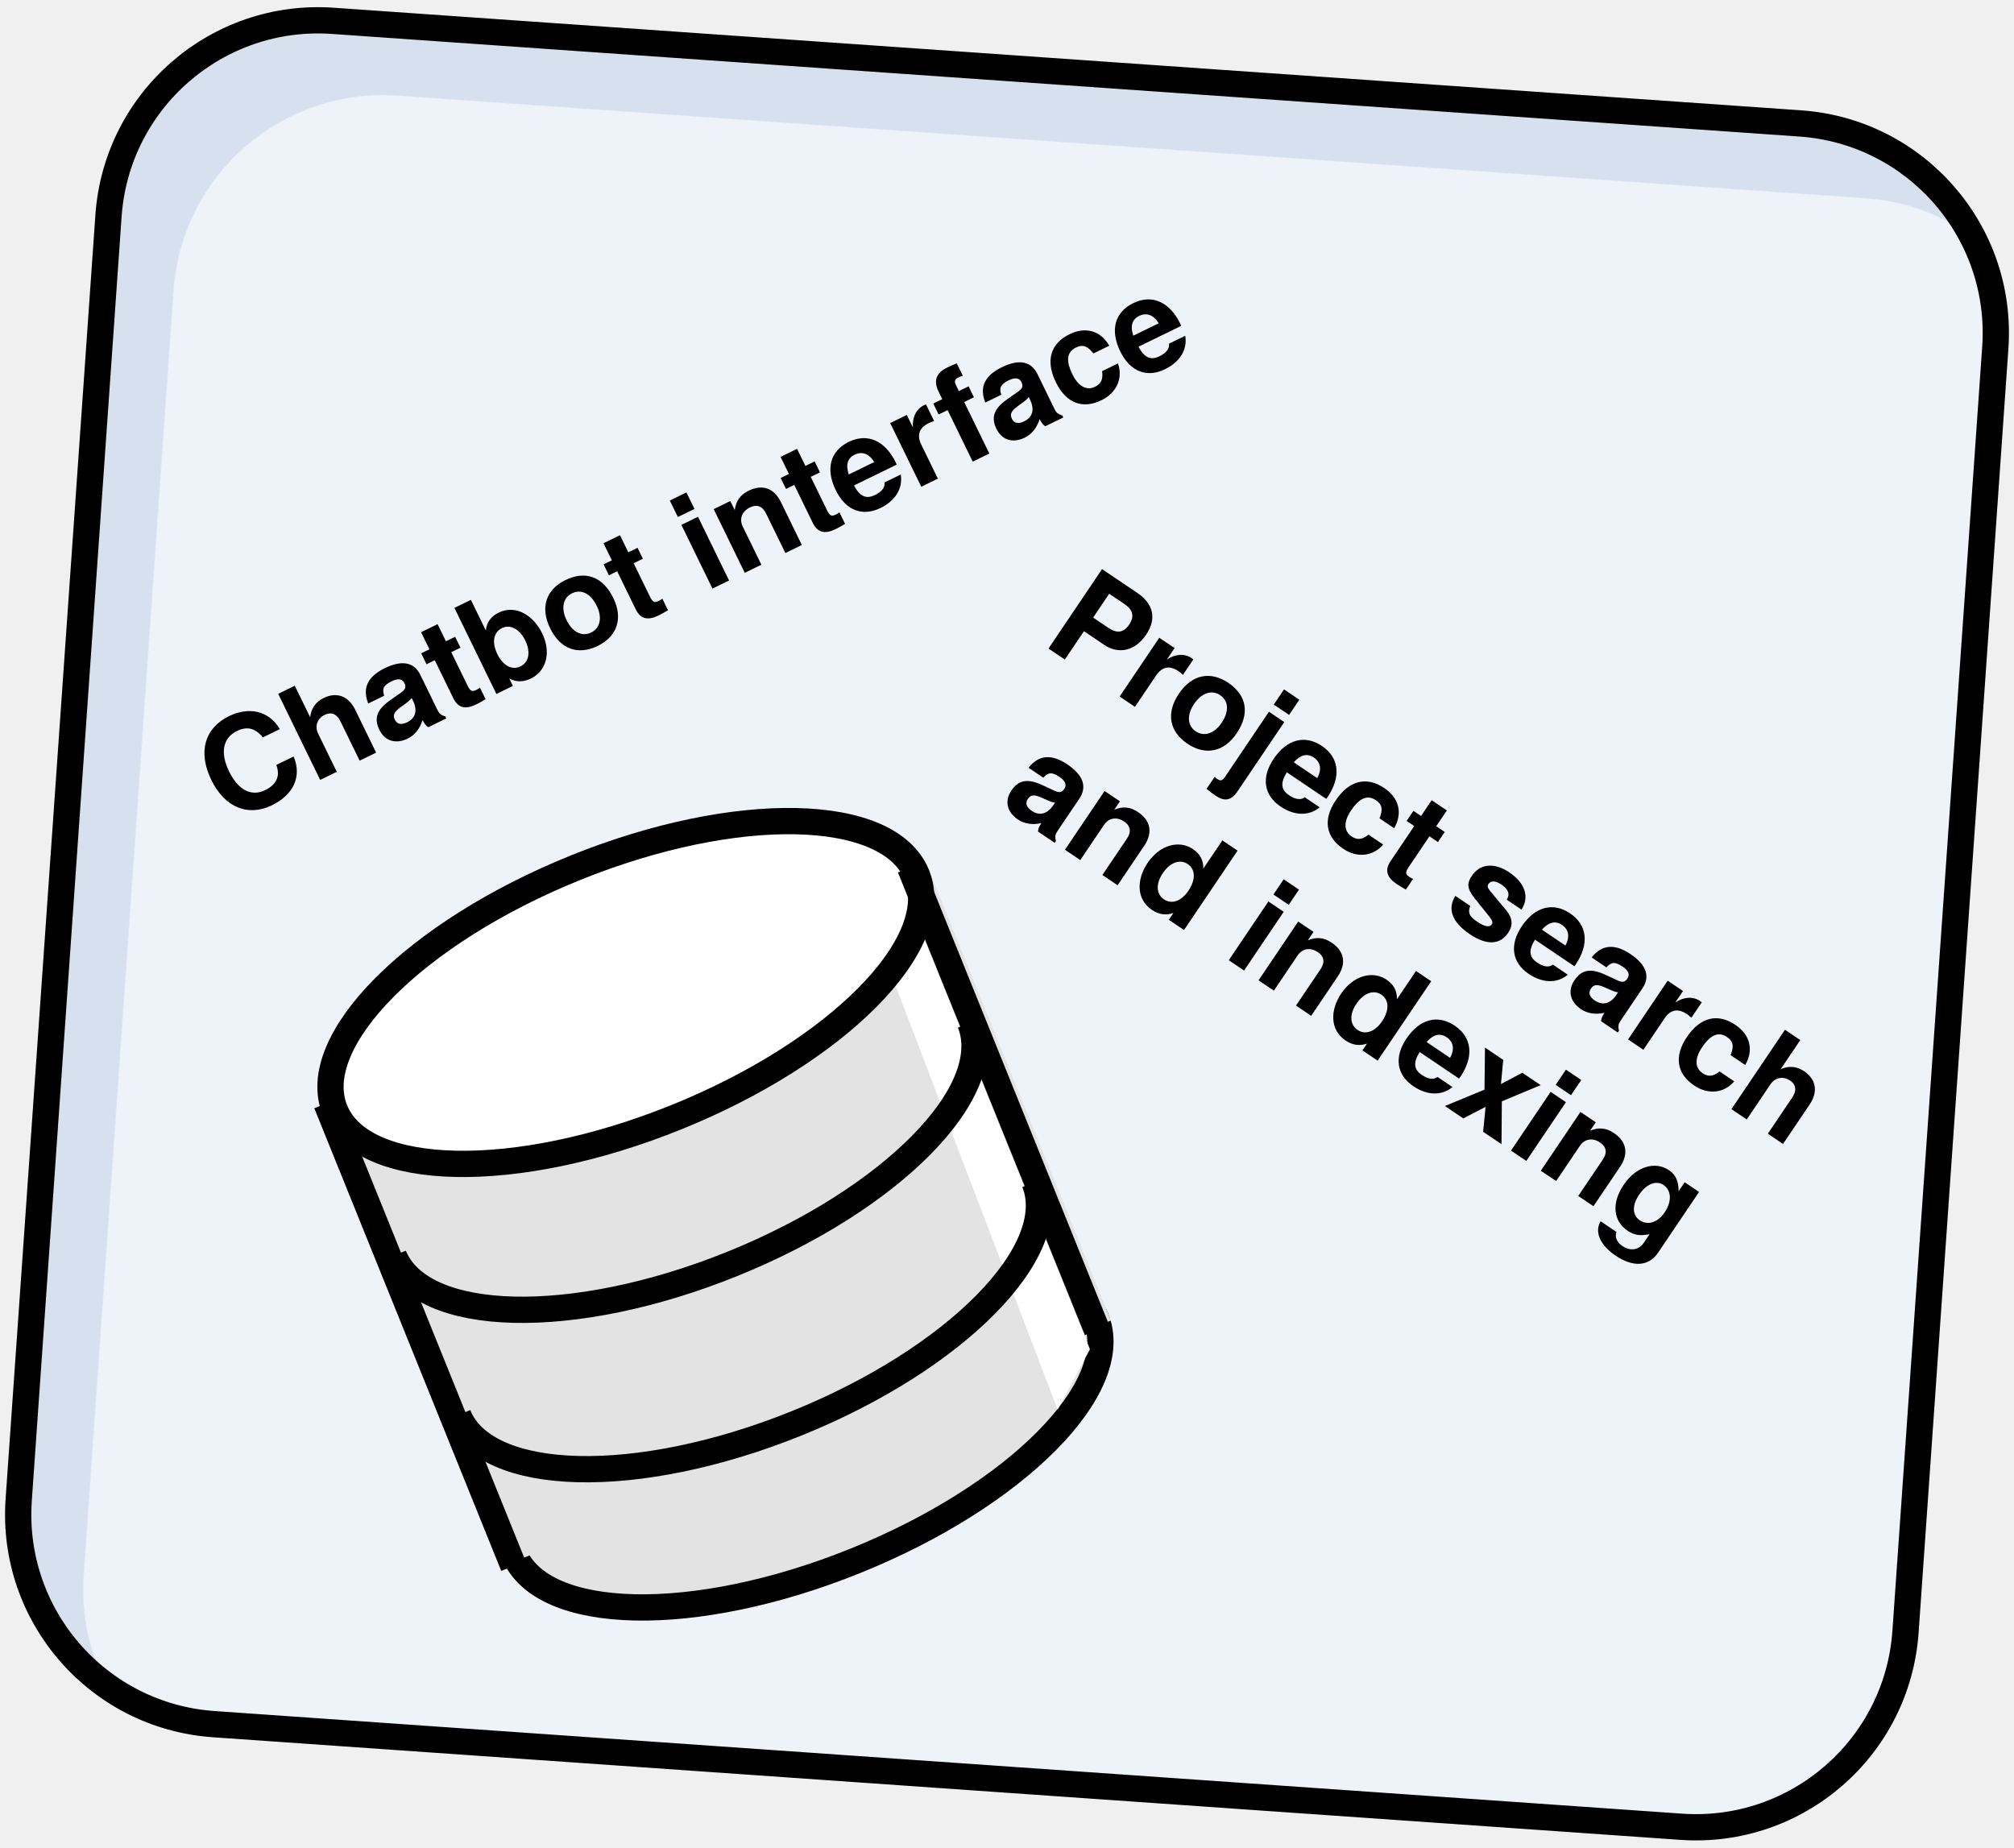
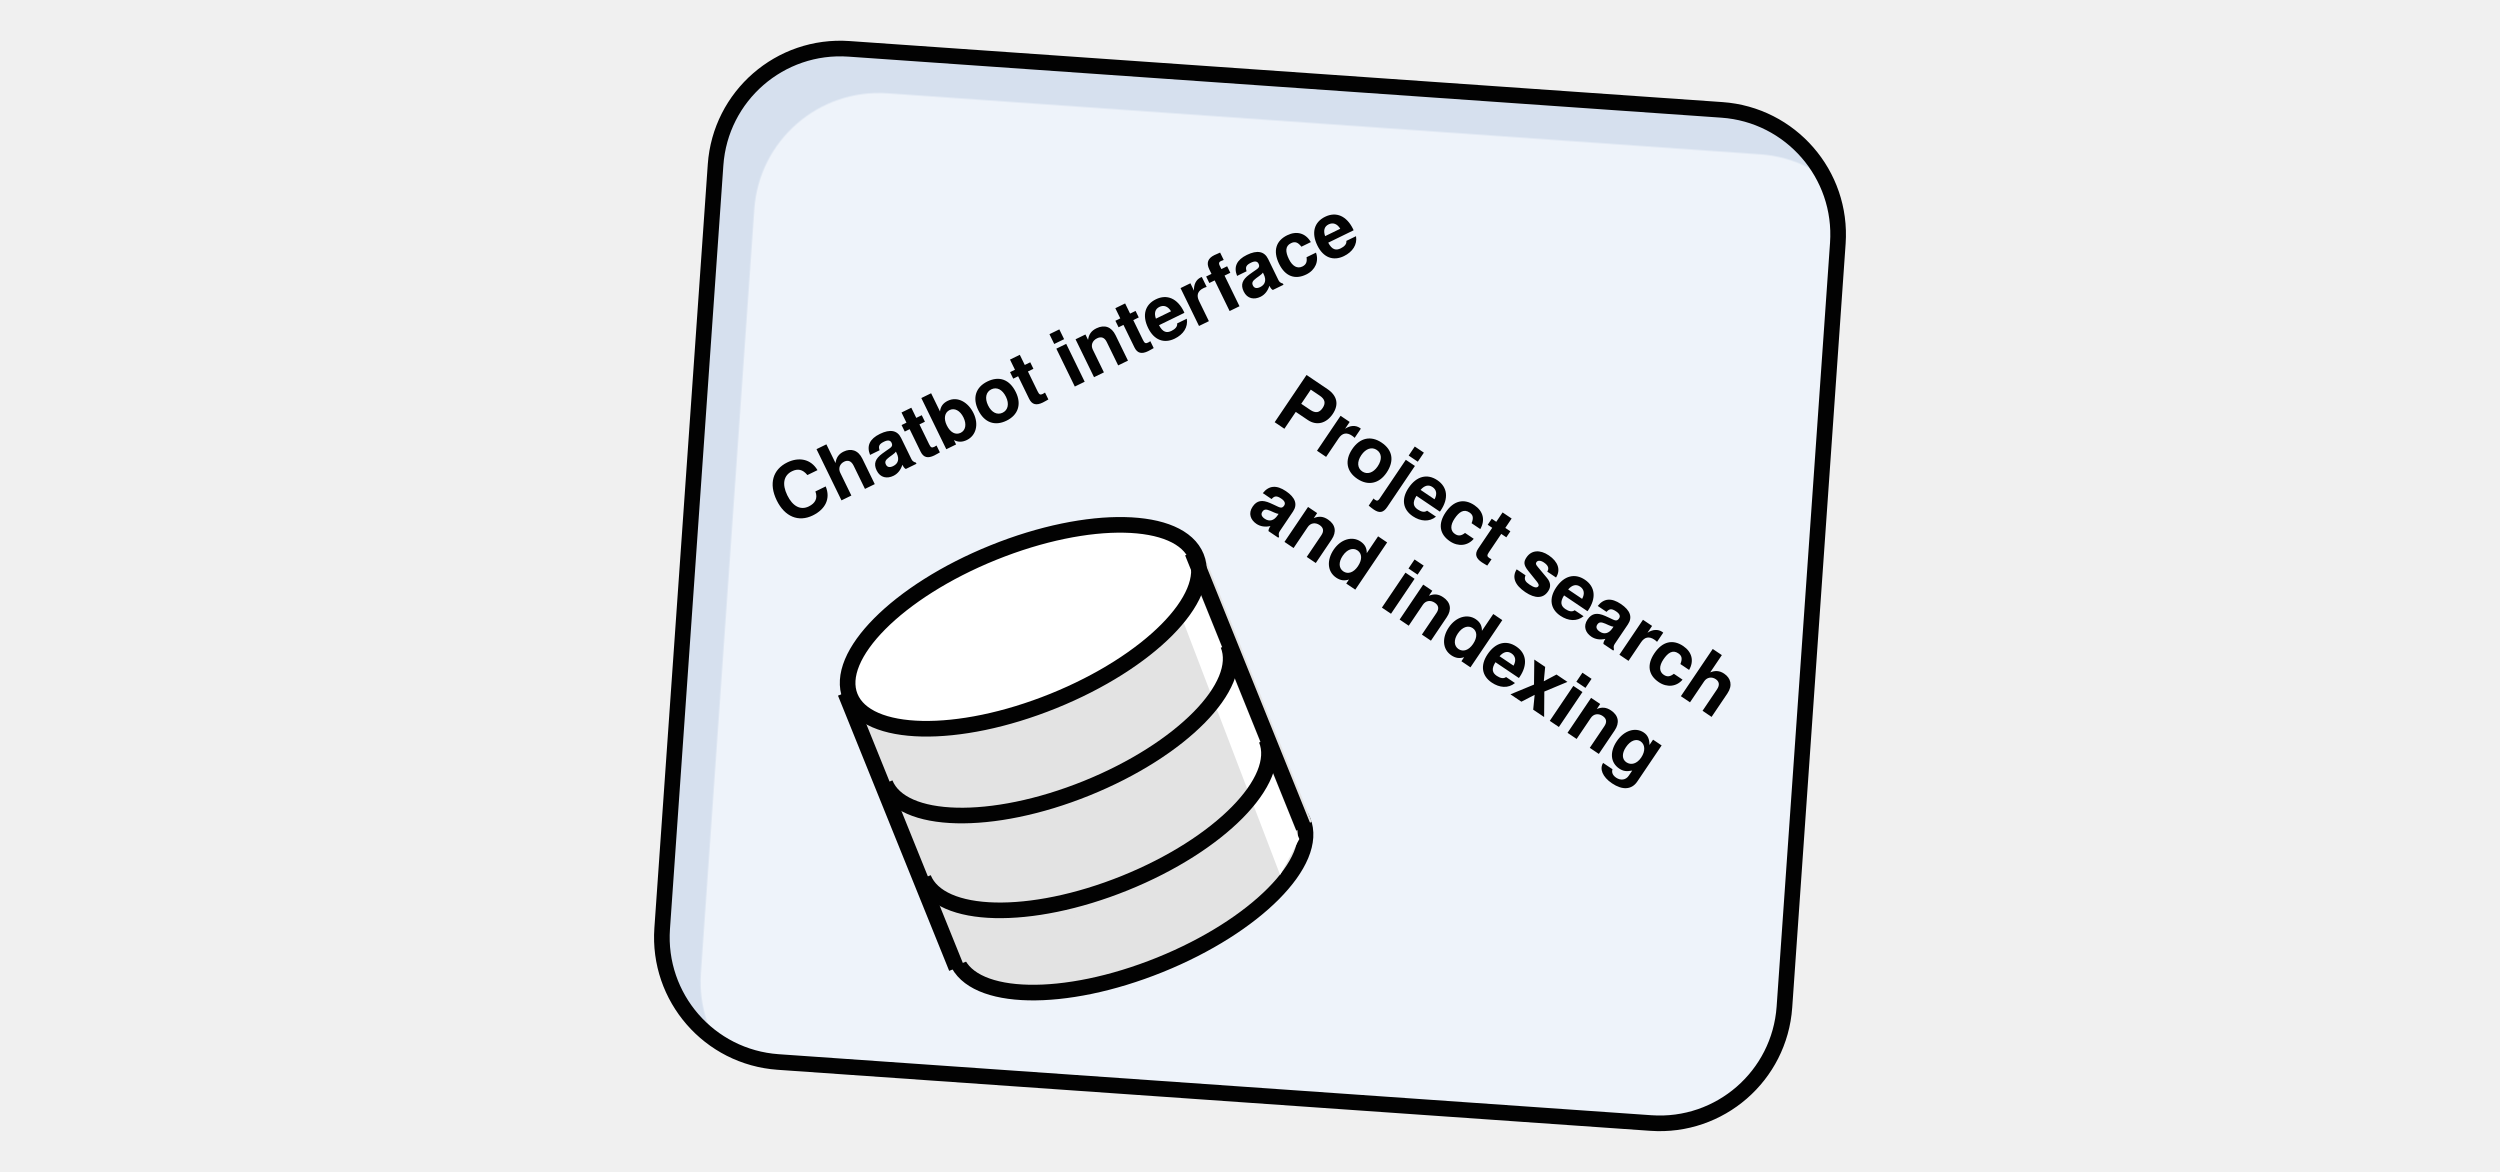
- <svg xmlns="http://www.w3.org/2000/svg" xmlns:xlink="http://www.w3.org/1999/xlink" width="230px" height="211px" viewBox="0 0 230 211" version="1.1">
+ <svg xmlns="http://www.w3.org/2000/svg" xmlns:xlink="http://www.w3.org/1999/xlink" width="480px" height="225px" viewBox="0 0 480 225" version="1.1">
  <defs>
    <rect id="path-1" x="-9.54969437e-12" y="-7.27595761e-12" width="216" height="195" rx="24" />
    <filter x="-2.5%" y="-2.8%" width="105.1%" height="105.6%" filterUnits="objectBoundingBox" id="filter-3">
      <feOffset dx="8" dy="8" in="SourceAlpha" result="shadowOffsetInner1" />
      <feComposite in="shadowOffsetInner1" in2="SourceAlpha" operator="arithmetic" k2="-1" k3="1" result="shadowInnerInner1" />
      <feColorMatrix values="0 0 0 0 0.838   0 0 0 0 0.878   0 0 0 0 0.934  0 0 0 1 0" type="matrix" in="shadowInnerInner1" />
    </filter>
  </defs>
  <g id="Page-2" stroke="none" stroke-width="1" fill="none" fill-rule="evenodd">
-     <g id="monolithic_diagram" transform="translate(115, 105.5) rotate(4) translate(-115, -105.5) translate(7, 8)">
-       <mask id="mask-2" fill="white">
-         <use xlink:href="#path-1" />
-       </mask>
-       <g id="group_background">
-         <use fill="#EEF3FA" fill-rule="evenodd" xlink:href="#path-1" />
-         <use fill="black" fill-opacity="1" filter="url(#filter-3)" xlink:href="#path-1" />
-         <use stroke="#000000" stroke-width="3" xlink:href="#path-1" />
-       </g>
-       <text id="Chatbot-interface" mask="url(#mask-2)" transform="translate(69.48708, 56.0491) rotate(-30) translate(-69.48708, -56.0491) " font-family="HelveticaNeue-Bold, Helvetica Neue" font-size="15" font-weight="bold" fill="#000000">
-         <tspan x="6.99" y="62.049">Chatbot interface</tspan>
-       </text>
-       <text id="Project-search-and-i" mask="url(#mask-2)" transform="translate(153.0438, 93.81539) rotate(-330) translate(-153.0438, -93.81539) " font-family="HelveticaNeue-Bold, Helvetica Neue" font-size="15" font-weight="bold" fill="#000000">
-         <tspan x="101.084" y="90.815">Project search </tspan>
-         <tspan x="107.361" y="108.815">and indexing</tspan>
-       </text>
-       <g id="database" mask="url(#mask-2)">
-         <g transform="translate(77.12733, 133.2563) rotate(-26) translate(-77.12733, -133.2563) translate(39.12733, 90.25627)">
-           <ellipse id="Oval-Copy" stroke="#000000" stroke-width="3" fill="#E3E3E3" fill-rule="evenodd" cx="38.125" cy="69.999" rx="35.84" ry="15.366" />
-           <rect id="Rectangle" stroke="none" fill="#E3E3E3" fill-rule="evenodd" x="0.791" y="14.512" width="74.667" height="56.341" />
-           <polygon id="Rectangle-2-Copy" stroke="none" fill="#FFFFFF" fill-rule="evenodd" points="67 25 72 22 72 73 66 78" />
-           <ellipse id="Oval" stroke="#000000" stroke-width="3" fill="#FFFFFF" fill-rule="evenodd" cx="38.125" cy="15.366" rx="35.84" ry="15.366" />
-           <path d="M73.284,52.926 C73.284,61.412 57.391,68.292 37.784,68.292 C18.178,68.292 2.284,61.412 2.284,52.926" id="Oval-Copy-2" stroke="#000000" stroke-width="3" fill="none" />
-           <path d="M73.284,33.292 C73.284,41.779 57.391,48.658 37.784,48.658 C18.178,48.658 2.284,41.779 2.284,33.292" id="Oval-Copy-3" stroke="#000000" stroke-width="3" fill="none" />
-           <path d="M1.685,15.793 L1.685,69.782" id="Line" stroke="#000000" stroke-width="3" fill="none" stroke-linecap="square" />
-           <path d="M73.571,15.793 L73.571,69.782" id="Line-Copy" stroke="#000000" stroke-width="3" fill="none" stroke-linecap="square" />
+     <g id="monolithic_diagram">
+       <g transform="translate(240, 112.5) rotate(4) translate(-240, -112.5) translate(132, 15)">
+         <mask id="mask-2" fill="white">
+           <use xlink:href="#path-1" />
+         </mask>
+         <g id="group_background">
+           <use fill="#EEF3FA" fill-rule="evenodd" xlink:href="#path-1" />
+           <use fill="black" fill-opacity="1" filter="url(#filter-3)" xlink:href="#path-1" />
+           <use stroke="#000000" stroke-width="3" xlink:href="#path-1" />
+         </g>
+         <text id="Chatbot-interface" mask="url(#mask-2)" transform="translate(69.48708, 56.0491) rotate(-30) translate(-69.48708, -56.0491) " font-family="HelveticaNeue-Bold, Helvetica Neue" font-size="15" font-weight="bold" fill="#000000">
+           <tspan x="6.99" y="62.049">Chatbot interface</tspan>
+         </text>
+         <text id="Project-search-and-i" mask="url(#mask-2)" transform="translate(153.0438, 93.81539) rotate(-330) translate(-153.0438, -93.81539) " font-family="HelveticaNeue-Bold, Helvetica Neue" font-size="15" font-weight="bold" fill="#000000">
+           <tspan x="101.084" y="90.815">Project search </tspan>
+           <tspan x="107.361" y="108.815">and indexing</tspan>
+         </text>
+         <g id="database" mask="url(#mask-2)">
+           <g transform="translate(77.12733, 133.2563) rotate(-26) translate(-77.12733, -133.2563) translate(39.12733, 90.25627)">
+             <ellipse id="Oval-Copy" stroke="#000000" stroke-width="3" fill="#E3E3E3" fill-rule="evenodd" cx="38.125" cy="69.999" rx="35.84" ry="15.366" />
+             <rect id="Rectangle" stroke="none" fill="#E3E3E3" fill-rule="evenodd" x="0.791" y="14.512" width="74.667" height="56.341" />
+             <polygon id="Rectangle-2-Copy" stroke="none" fill="#FFFFFF" fill-rule="evenodd" points="67 25 72 22 72 73 66 78" />
+             <ellipse id="Oval" stroke="#000000" stroke-width="3" fill="#FFFFFF" fill-rule="evenodd" cx="38.125" cy="15.366" rx="35.84" ry="15.366" />
+             <path d="M73.284,52.926 C73.284,61.412 57.391,68.292 37.784,68.292 C18.178,68.292 2.284,61.412 2.284,52.926" id="Oval-Copy-2" stroke="#000000" stroke-width="3" fill="none" />
+             <path d="M73.284,33.292 C73.284,41.779 57.391,48.658 37.784,48.658 C18.178,48.658 2.284,41.779 2.284,33.292" id="Oval-Copy-3" stroke="#000000" stroke-width="3" fill="none" />
+             <path d="M1.685,15.793 L1.685,69.782" id="Line" stroke="#000000" stroke-width="3" fill="none" stroke-linecap="square" />
+             <path d="M73.571,15.793 L73.571,69.782" id="Line-Copy" stroke="#000000" stroke-width="3" fill="none" stroke-linecap="square" />
+           </g>
        </g>
      </g>
+       <rect id="Rectangle-8" fill-opacity="0.01" fill="#FFFFFF" x="0" y="0" width="480" height="225" />
    </g>
  </g>
</svg>
